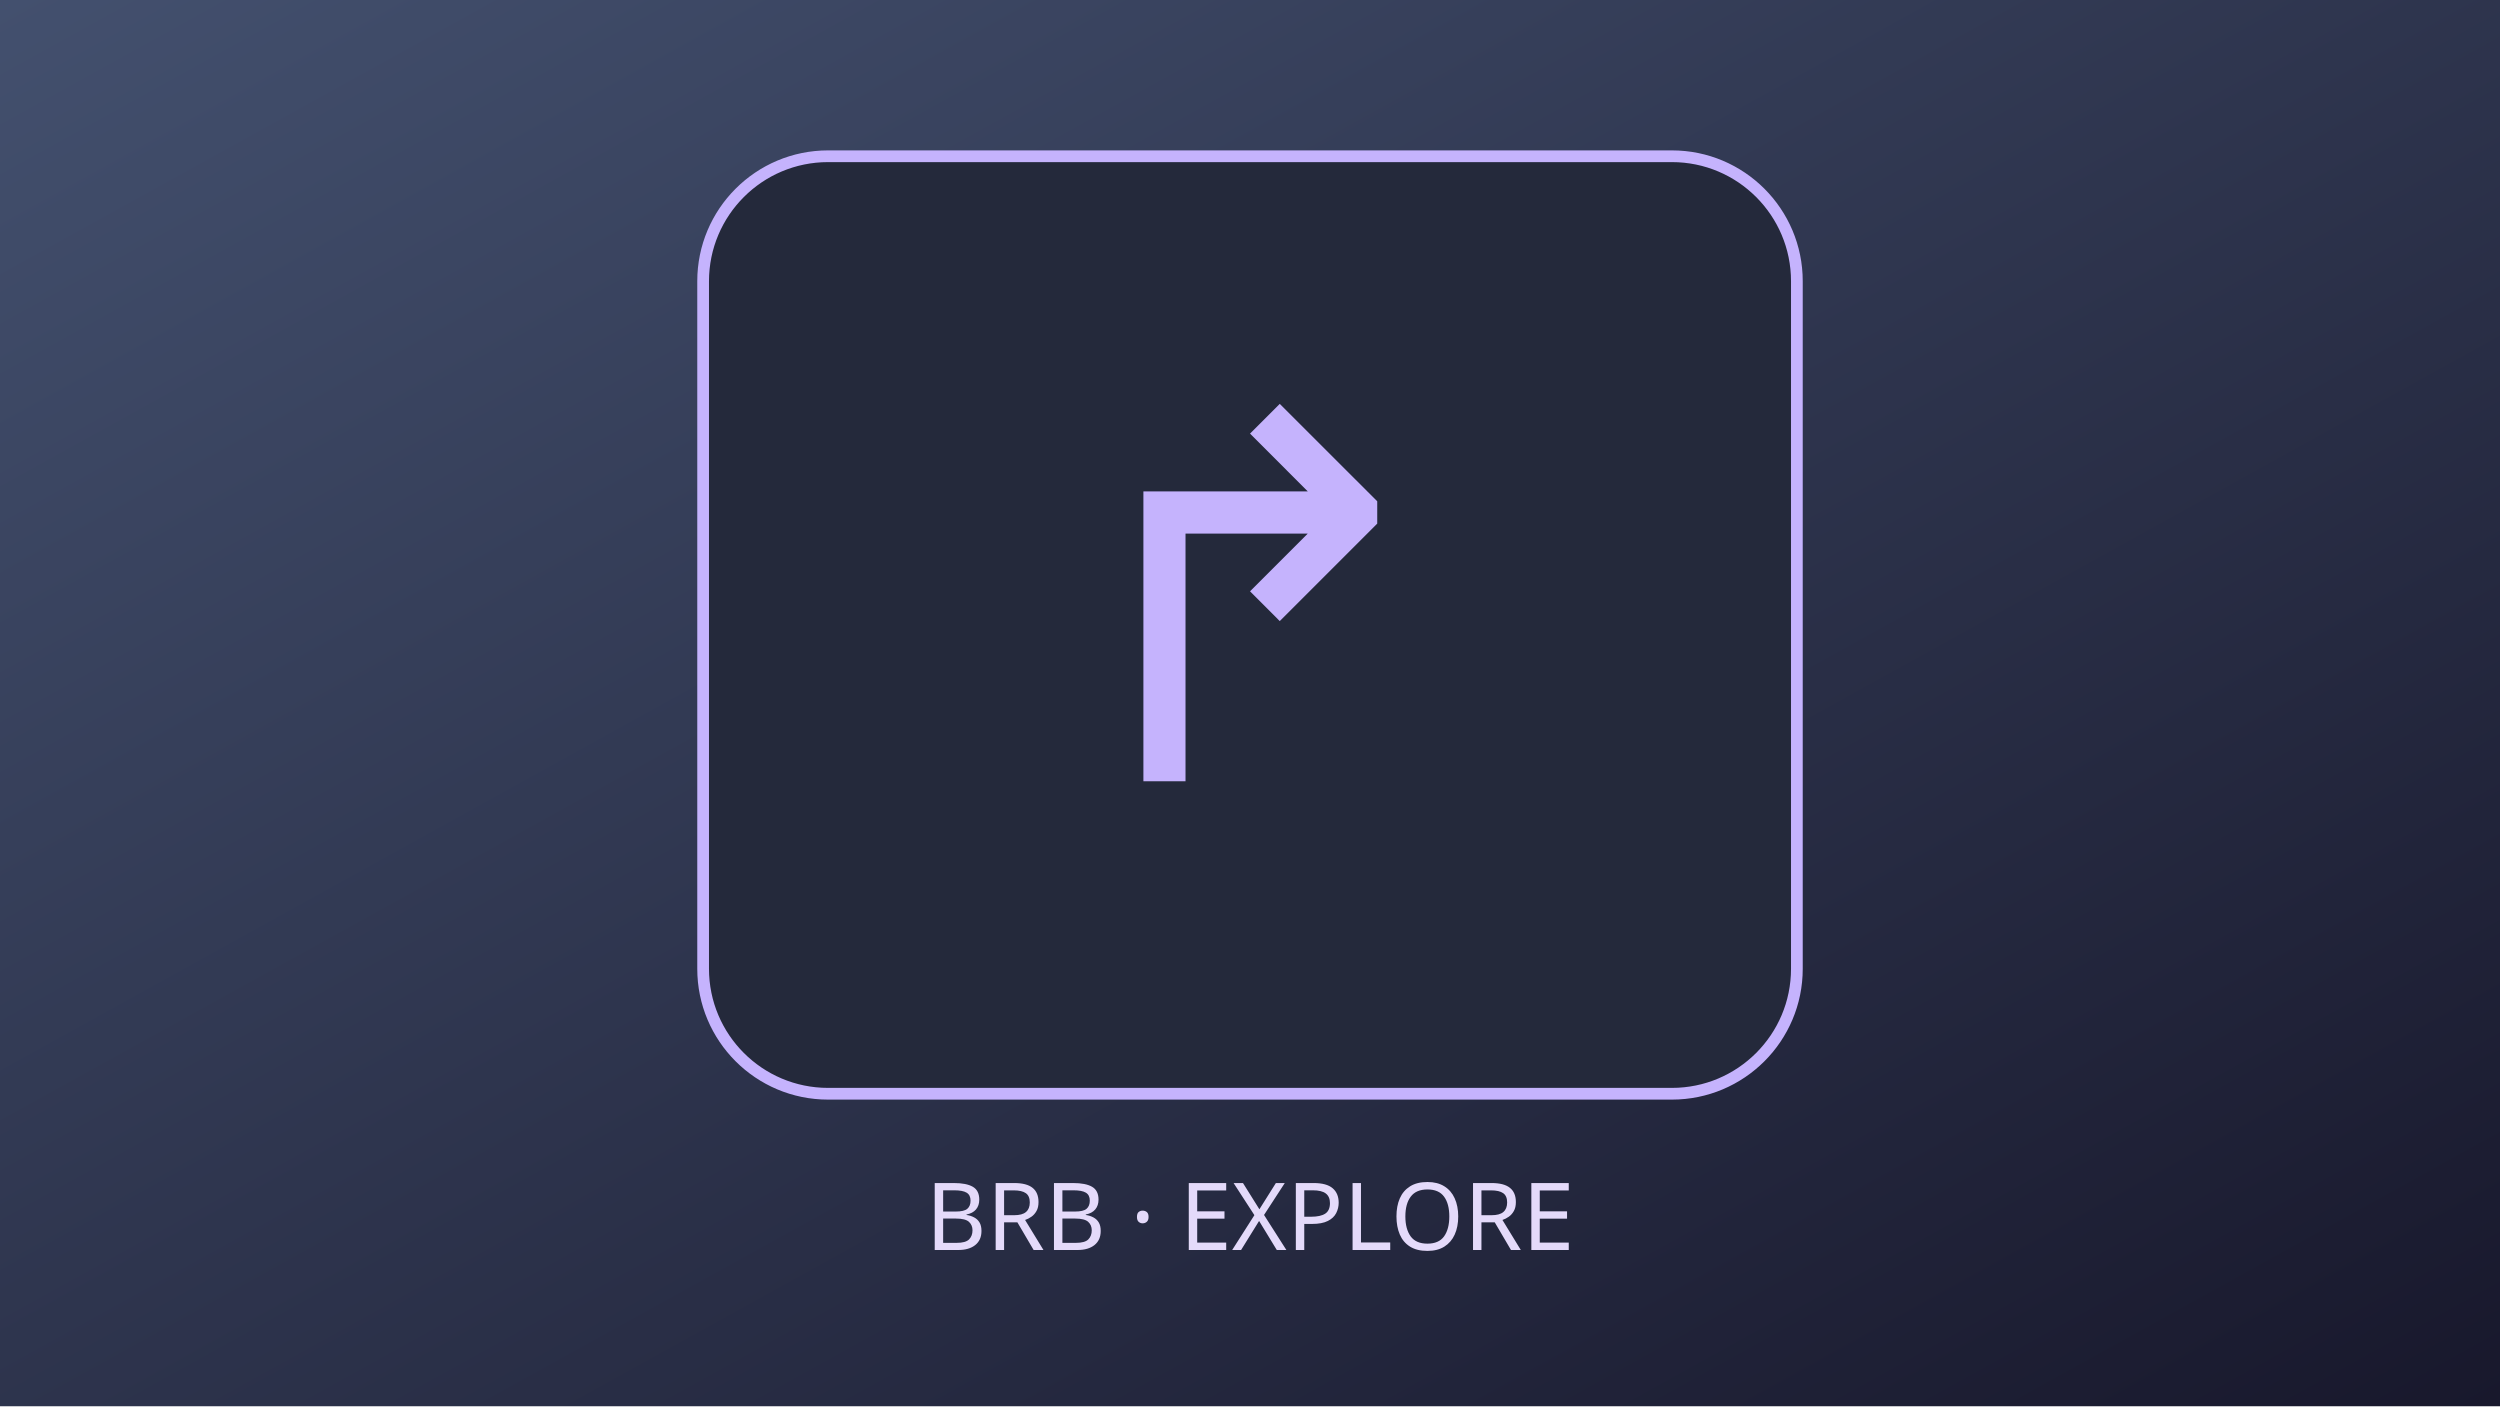
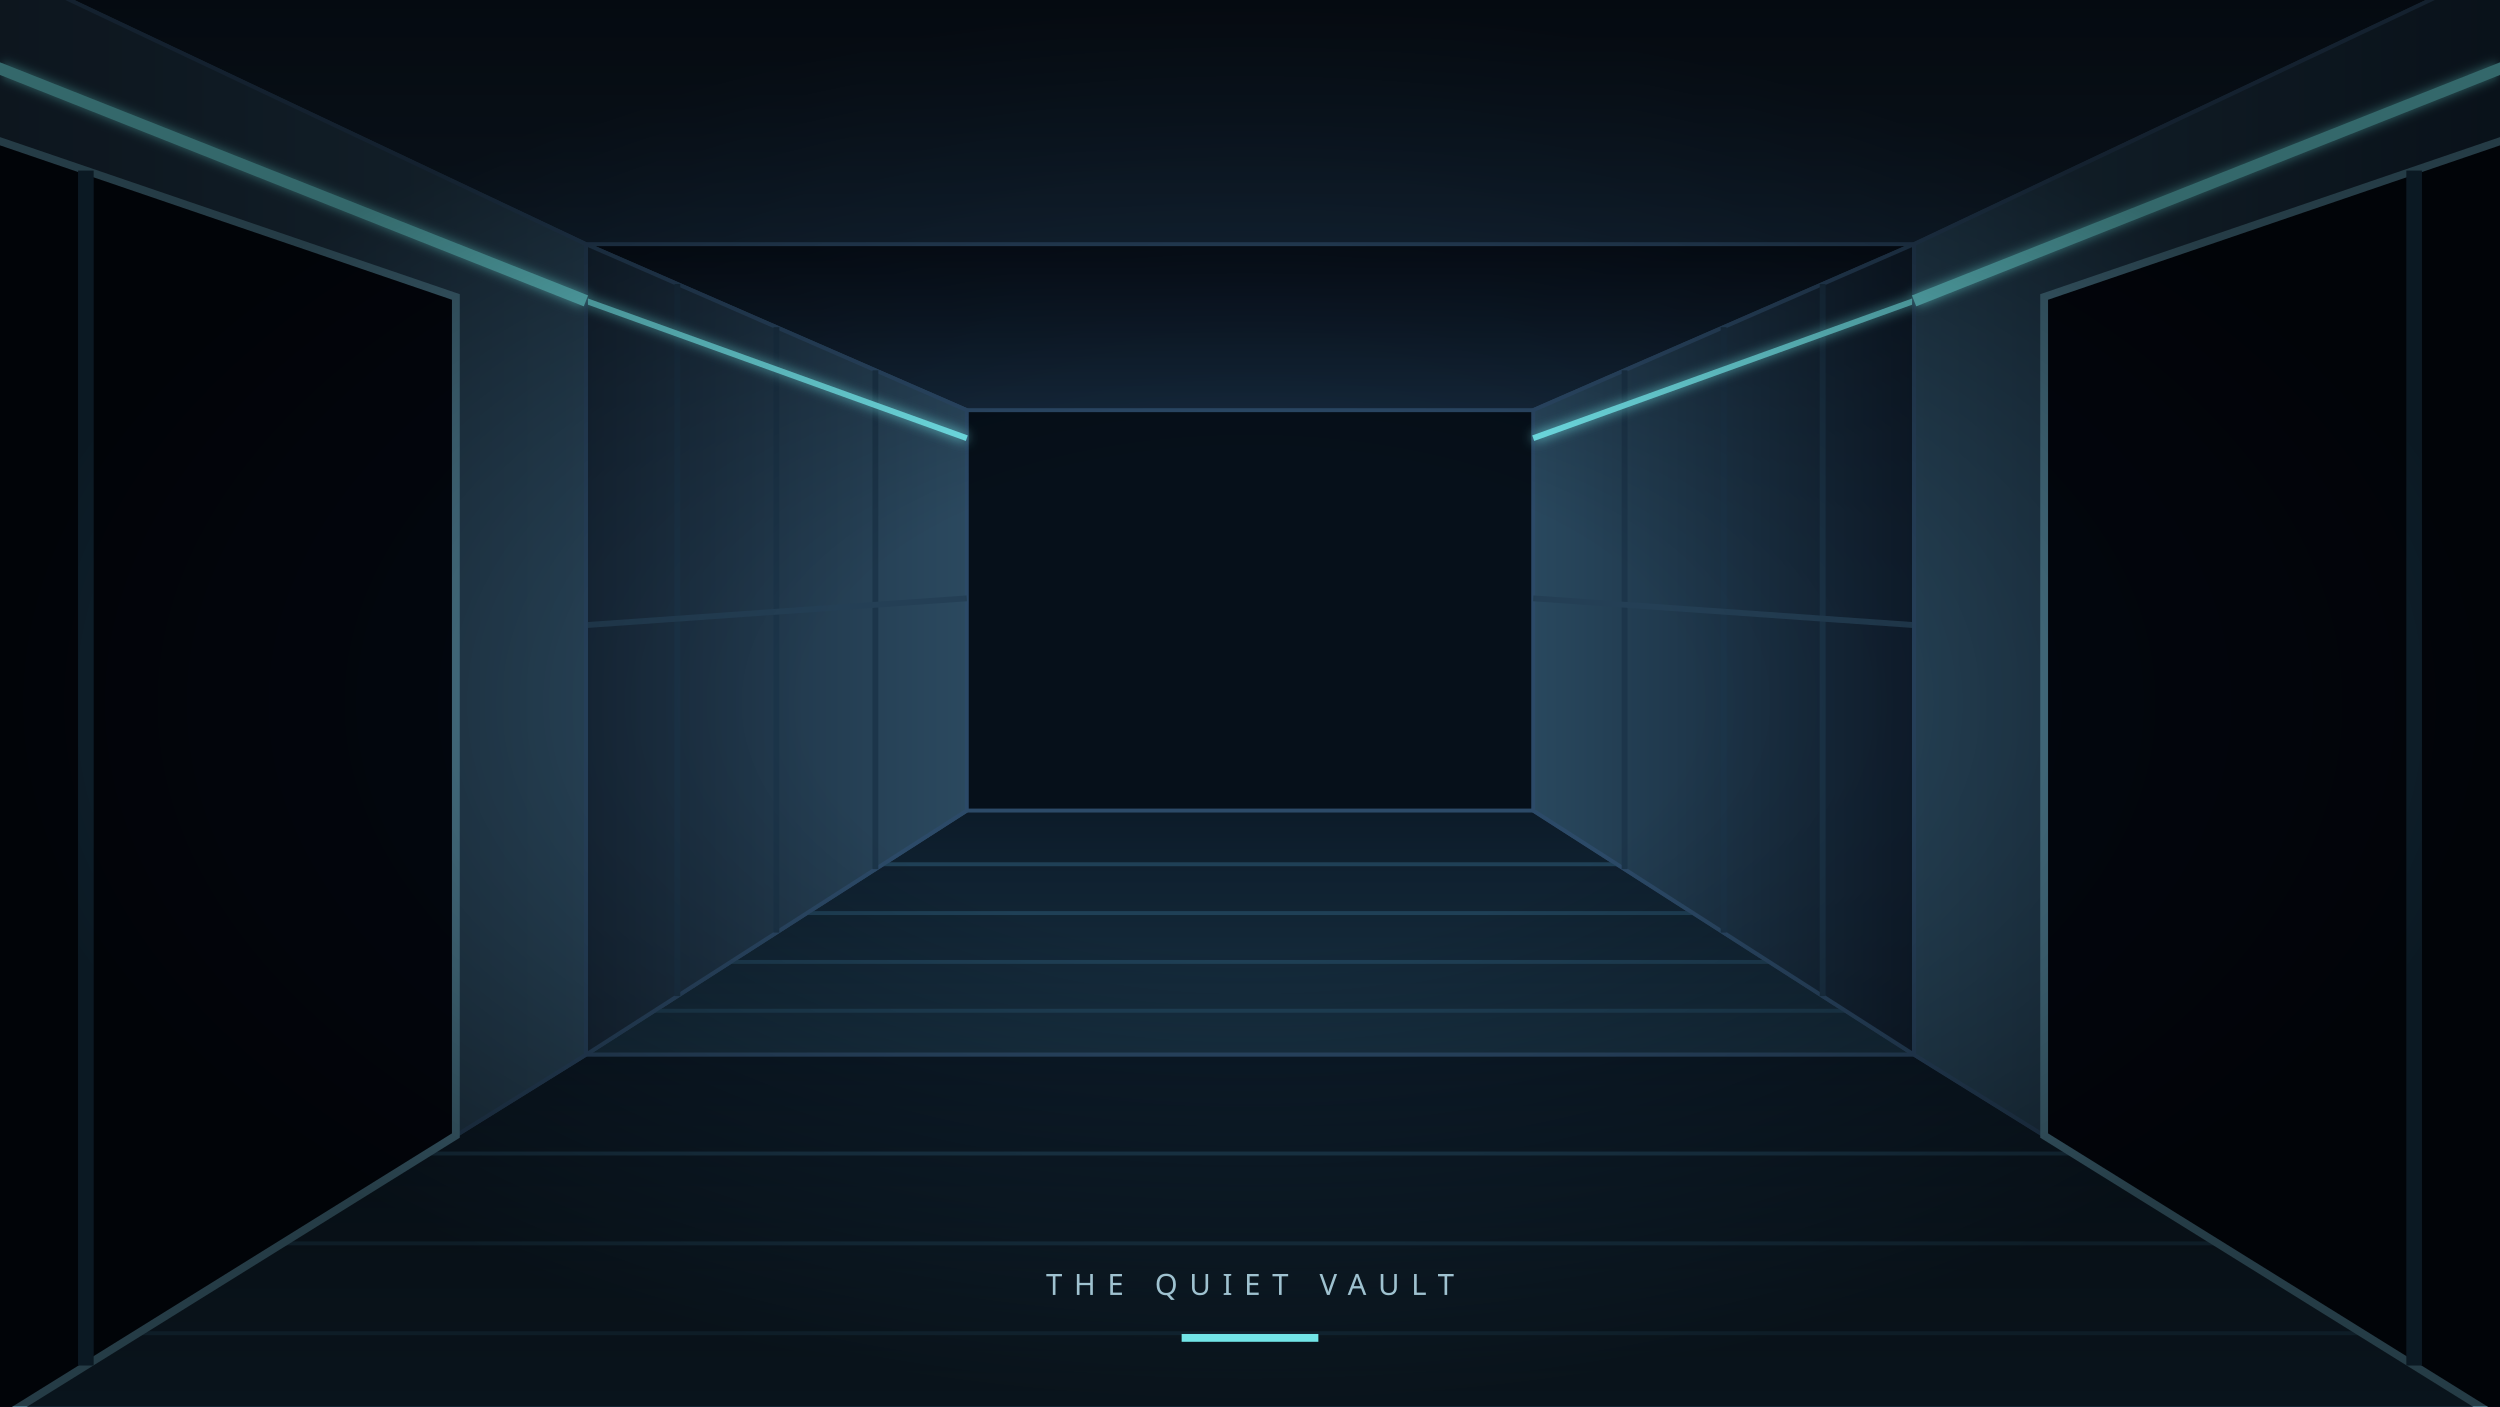
- <svg xmlns="http://www.w3.org/2000/svg" width="640" height="360" viewBox="0 0 640 360">
+ <svg xmlns="http://www.w3.org/2000/svg" width="1280" height="720" viewBox="0 0 1280 720">
  <defs>
-     <linearGradient id="g" x2="1" y2="1">
-       <stop stop-color="#43506e" />
-       <stop offset="1" stop-color="#18182c" />
+     <linearGradient id="ceiling" x2="0" y2="1">
+       <stop stop-color="#07101c" />
+       <stop offset="1" stop-color="#15283b" />
    </linearGradient>
+     <linearGradient id="floor" x2="0" y2="1">
+       <stop stop-color="#0c1b29" />
+       <stop offset="1" stop-color="#183143" />
+     </linearGradient>
+     <linearGradient id="wallL">
+       <stop stop-color="#182a3c" />
+       <stop offset="1" stop-color="#2b495f" />
+     </linearGradient>
+     <linearGradient id="wallR">
+       <stop stop-color="#29485e" />
+       <stop offset="1" stop-color="#101f30" />
+     </linearGradient>
+     <linearGradient id="end" x2="0" y2="1">
+       <stop stop-color="#2b4356" />
+       <stop offset="1" stop-color="#122535" />
+     </linearGradient>
+     <filter id="glow" x="-30%" y="-30%" width="160%" height="160%">
+       <feGaussianBlur stdDeviation="3" result="blur" />
+       <feMerge>
+         <feMergeNode in="blur" />
+         <feMergeNode in="SourceGraphic" />
+       </feMerge>
+     </filter>
+     <radialGradient id="vignette">
+       <stop offset=".35" stop-color="#000" stop-opacity="0" />
+       <stop offset="1" stop-color="#000" stop-opacity=".55" />
+     </radialGradient>
  </defs>
-   <rect width="640" height="360" fill="url(#g)" />
-   <rect x="180" y="40" width="280" height="240" rx="32" fill="#24293b" stroke="#c5b3fd" stroke-width="3" />
-   <text x="320" y="200" text-anchor="middle" fill="#c5b3fd" font-size="130" font-family="sans-serif">↱</text>
-   <text x="320" y="320" text-anchor="middle" fill="#e4dafa" font-size="24" font-family="sans-serif">BRB · EXPLORE</text>
+   <rect width="1280" height="720" fill="#06101a" />
+   <polygon points="300,125 980,125 785,210 495,210" fill="url(#ceiling)" stroke="#2c4a68" stroke-width="2" />
+   <polygon points="300,540 980,540 785,415 495,415" fill="url(#floor)" stroke="#2c4a68" stroke-width="2" />
+   <path d="M335.1,517.5 L944.9,517.5" stroke="#1f4056" stroke-width="2" />
+   <path d="M374.1,492.5 L905.9,492.5" stroke="#1f4056" stroke-width="2" />
+   <path d="M413.1,467.5 L866.9,467.5" stroke="#1f4056" stroke-width="2" />
+   <path d="M452.1,442.5 L827.9,442.5" stroke="#1f4056" stroke-width="2" />
+   <polygon points="300,125 495,210 495,415 300,540" fill="url(#wallL)" stroke="#2c4a68" stroke-width="2" />
+   <path d="M346.8,145.4 L346.8,510" stroke="#1c354a" stroke-width="3" />
+   <path d="M397.5,167.5 L397.5,477.5" stroke="#1c354a" stroke-width="3" />
+   <path d="M448.2,189.6 L448.2,445" stroke="#1c354a" stroke-width="3" />
+   <path d="M300,320.05 L495,306.35" stroke="#243f55" stroke-width="3" />
+   <path d="M300,154.05 L495,224.35" stroke="#73e7ed" stroke-width="3" filter="url(#glow)" />
+   <polygon points="980,125 785,210 785,415 980,540" fill="url(#wallR)" stroke="#2c4a68" stroke-width="2" />
+   <path d="M933.2,145.4 L933.2,510" stroke="#1c354a" stroke-width="3" />
+   <path d="M882.5,167.5 L882.5,477.5" stroke="#1c354a" stroke-width="3" />
+   <path d="M831.8,189.6 L831.8,445" stroke="#1c354a" stroke-width="3" />
+   <path d="M980,320.05 L785,306.35" stroke="#243f55" stroke-width="3" />
+   <path d="M980,154.05 L785,224.35" stroke="#73e7ed" stroke-width="3" filter="url(#glow)" />
+   <polygon points="-70,-50 1350,-50 980,125 300,125" fill="url(#ceiling)" stroke="#2c4a68" stroke-width="2" />
+   <polygon points="-70,770 1350,770 980,540 300,540" fill="url(#floor)" stroke="#2c4a68" stroke-width="2" />
+   <path d="M-3.4,728.6 L1283.4,728.6" stroke="#1f4056" stroke-width="2" />
+   <path d="M70.6,682.6 L1209.4,682.6" stroke="#1f4056" stroke-width="2" />
+   <path d="M144.6,636.6 L1135.4,636.6" stroke="#1f4056" stroke-width="2" />
+   <path d="M218.6,590.6 L1061.4,590.6" stroke="#1f4056" stroke-width="2" />
+   <polygon points="-70,-50 300,125 300,540 -70,770" fill="url(#wallL)" stroke="#2c4a68" stroke-width="2" />
+   <polygon points="-3.4,71.152 233.4,152.048 233.4,581.4 -3.4,728.6" fill="#030812" stroke="#53859b" stroke-width="4" />
+   <path d="M43.96,87.331 L43.96,699.16" stroke="#19384e" stroke-width="8" />
+   <path d="M-70,7.4 L300,154.05" stroke="#73e7ed" stroke-width="6" filter="url(#glow)" />
+   <polygon points="1350,-50 980,125 980,540 1350,770" fill="url(#wallR)" stroke="#2c4a68" stroke-width="2" />
+   <polygon points="1283.4,71.152 1046.6,152.048 1046.6,581.4 1283.4,728.6" fill="#030812" stroke="#53859b" stroke-width="4" />
+   <path d="M1236.04,87.331 L1236.04,699.16" stroke="#19384e" stroke-width="8" />
+   <path d="M1350,7.4 L980,154.05" stroke="#73e7ed" stroke-width="6" filter="url(#glow)" />
+   <rect width="1280" height="720" fill="url(#vignette)" />
+   <path d="M605 685h70" stroke="#72e5e7" stroke-width="4" />
+   <text x="640" y="663" text-anchor="middle" fill="#9fc2d0" font-family="sans-serif" letter-spacing="6" font-size="15">THE QUIET VAULT</text>
</svg>
